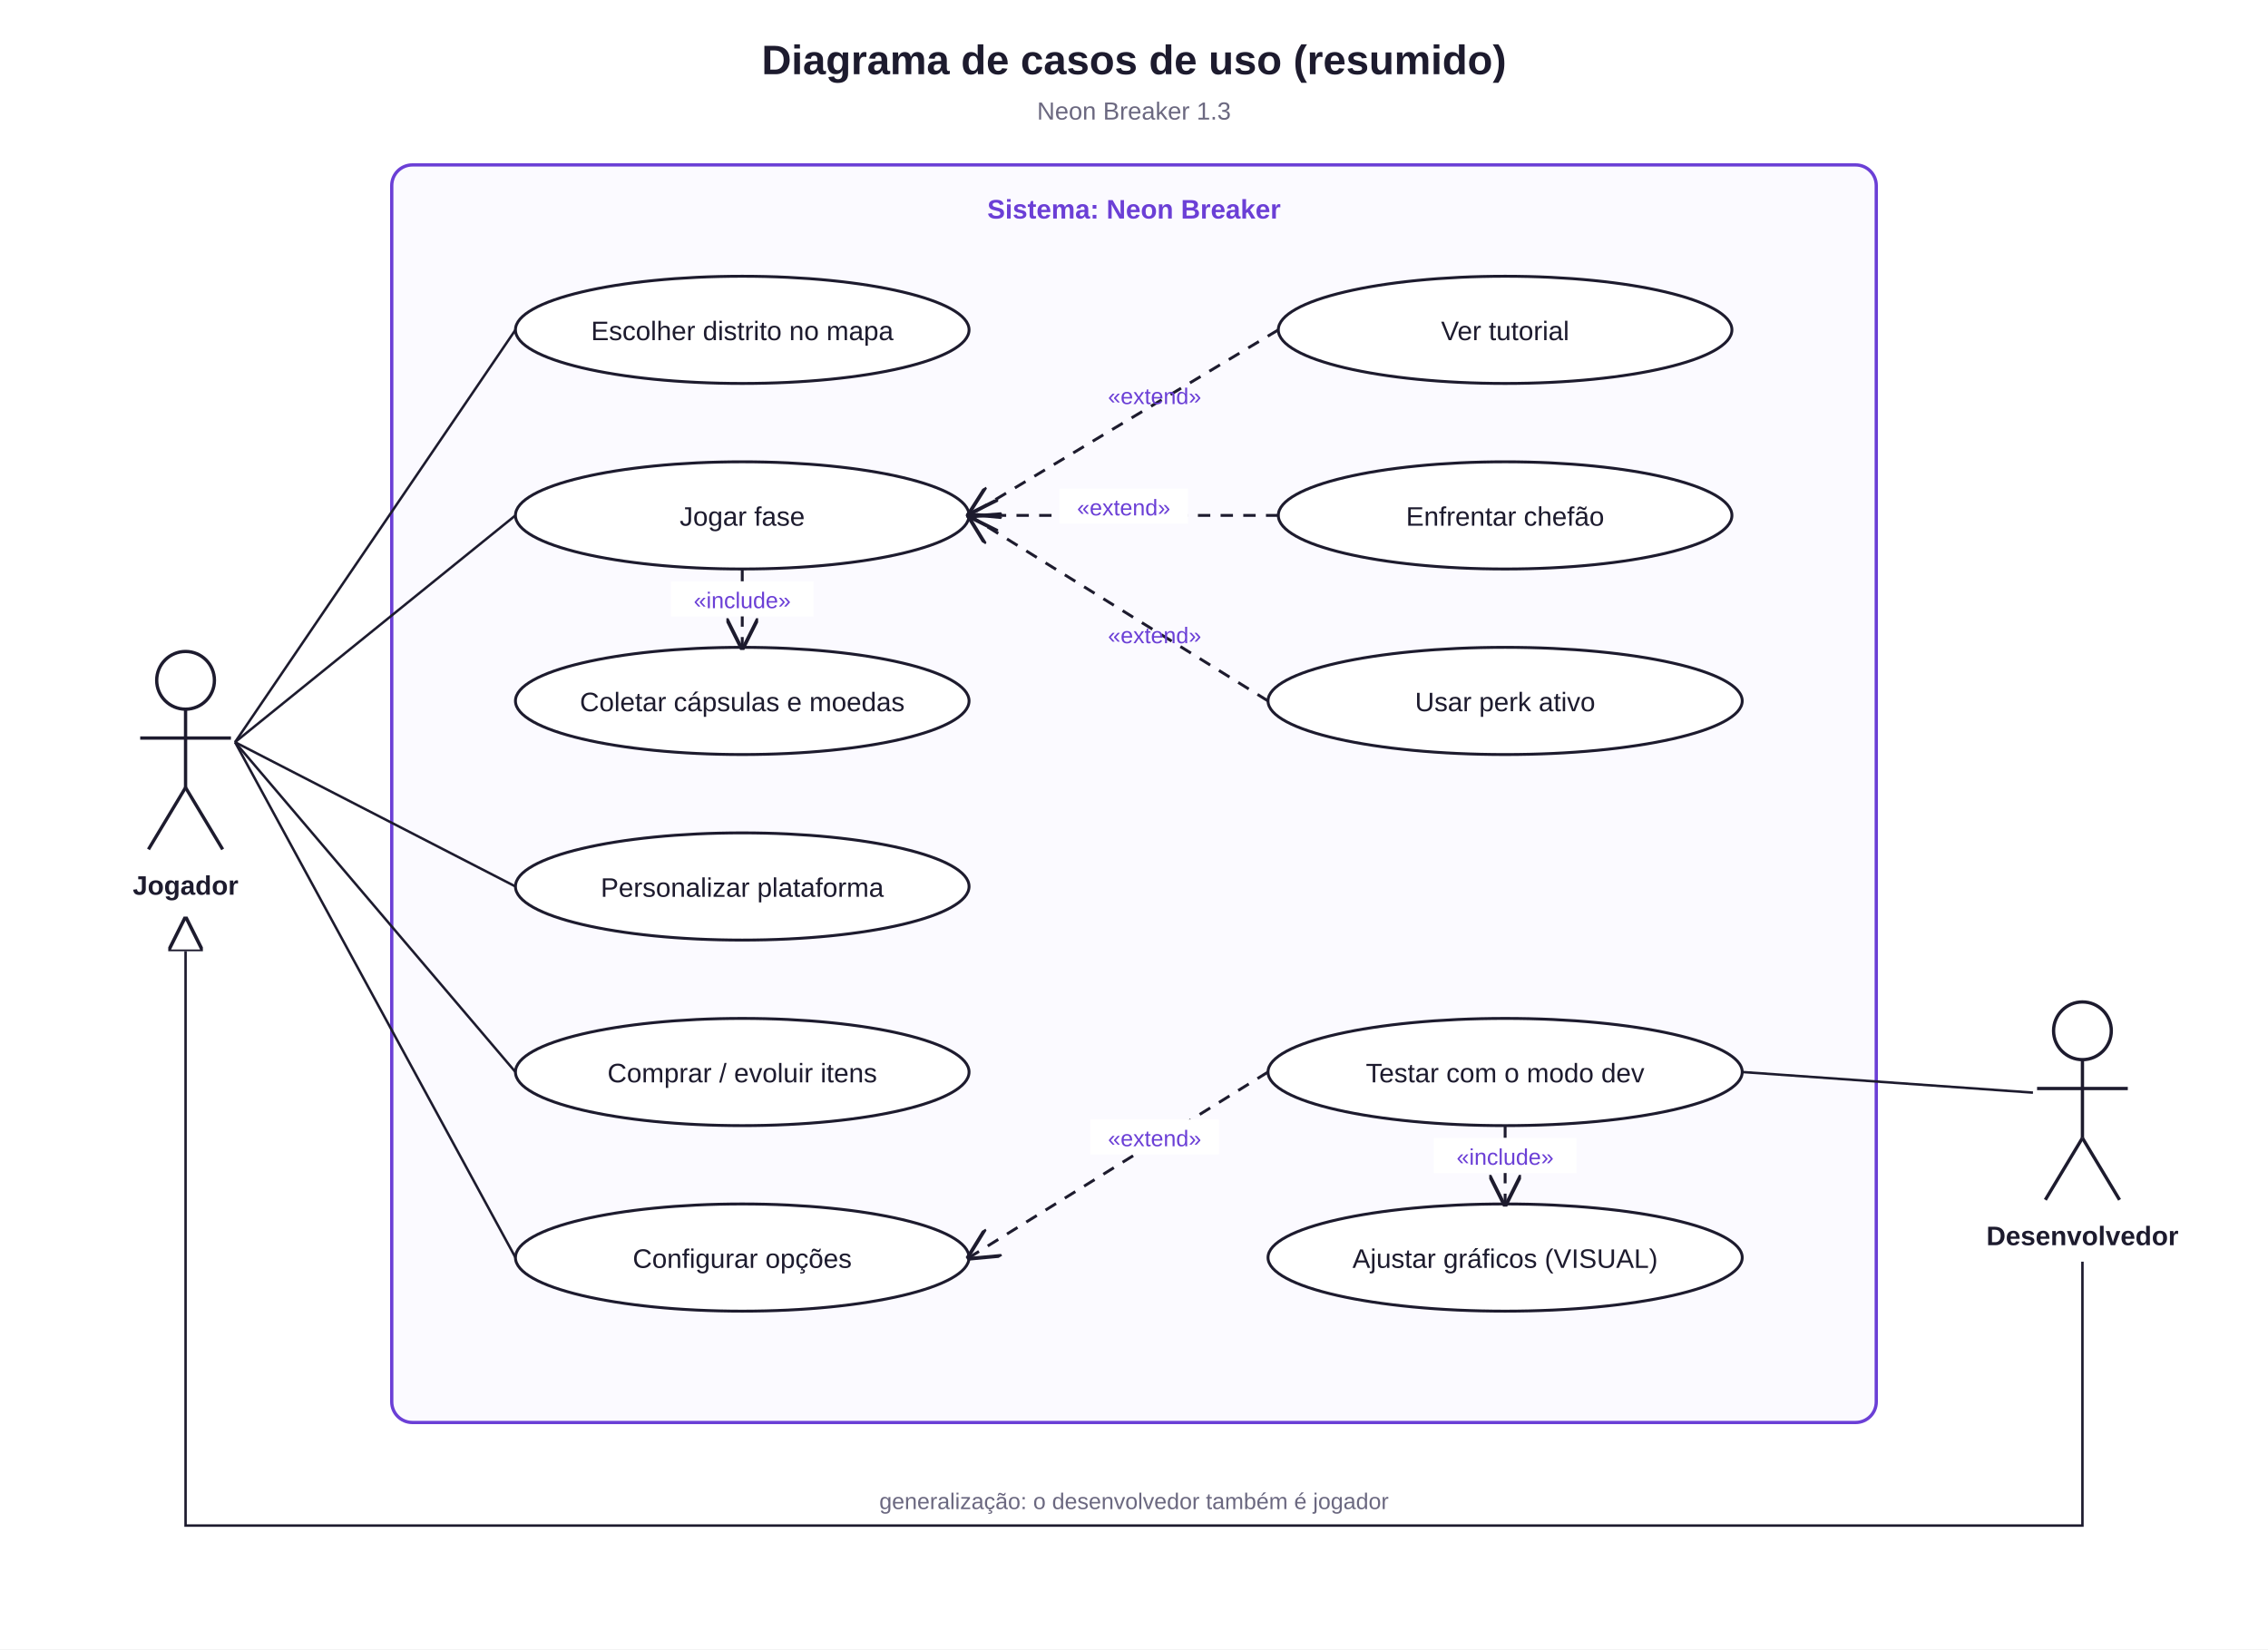
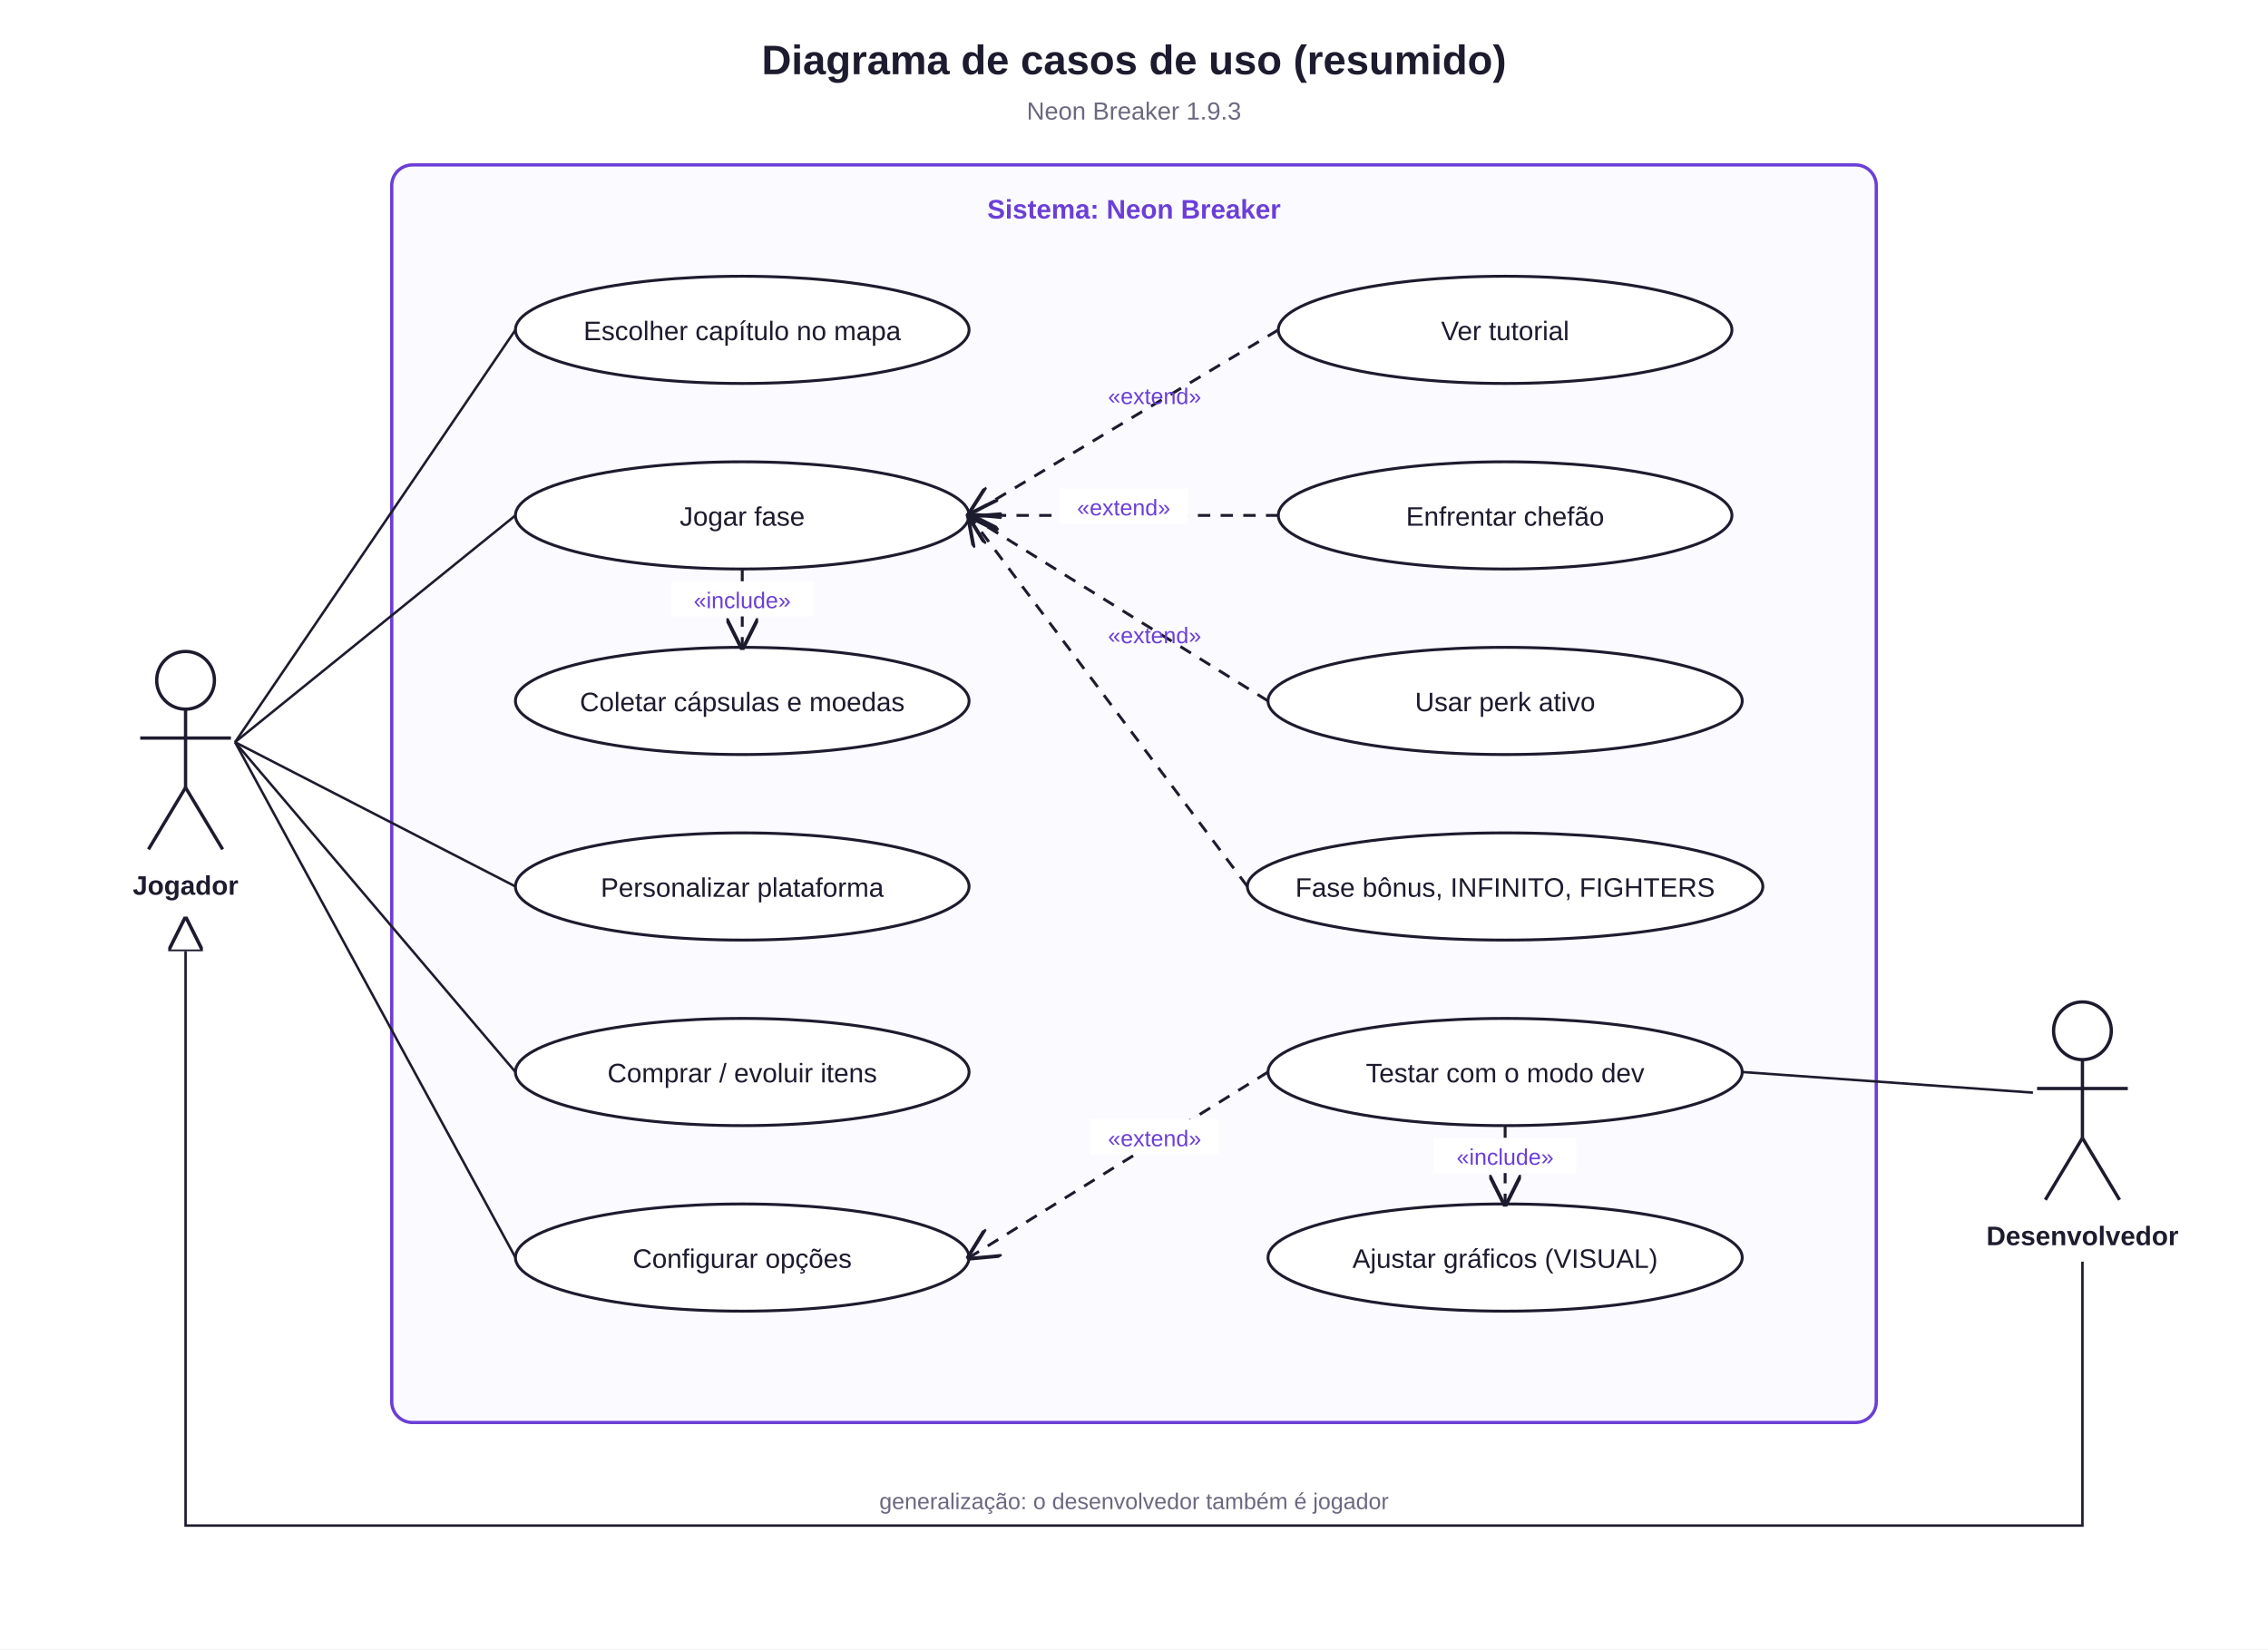
<svg xmlns="http://www.w3.org/2000/svg" width="1100" height="800" viewBox="0 0 1100 800">
  <defs>
    <marker id="tri" viewBox="0 0 12 12" refX="11" refY="6" markerWidth="14" markerHeight="14" orient="auto-start-reverse">
      <path d="M0,0 L12,6 L0,12 Z" fill="#fff" stroke="#1d1b2e" stroke-width="1.2" />
    </marker>
    <marker id="open" viewBox="0 0 12 12" refX="11" refY="6" markerWidth="11" markerHeight="11" orient="auto-start-reverse">
      <path d="M0,0 L12,6 L0,12" fill="none" stroke="#1d1b2e" stroke-width="1.4" />
    </marker>
    <marker id="dia" viewBox="0 0 16 10" refX="1" refY="5" markerWidth="18" markerHeight="12" orient="auto-start-reverse">
      <path d="M0,5 L8,0 L16,5 L8,10 Z" fill="#1d1b2e" />
    </marker>
  </defs>
  <rect width="100%" height="100%" fill="#ffffff" />
  <text x="550" y="36" font-family="Segoe UI, Arial, sans-serif" font-size="20" font-weight="700" fill="#1d1b2e" text-anchor="middle">Diagrama de casos de uso (resumido)</text>
-   <text x="550" y="58" font-family="Segoe UI, Arial, sans-serif" font-size="12" font-weight="400" fill="#6b6880" text-anchor="middle">Neon Breaker 1.3</text>
+   <text x="550" y="58" font-family="Segoe UI, Arial, sans-serif" font-size="12" font-weight="400" fill="#6b6880" text-anchor="middle">Neon Breaker 1.9.3</text>
  <rect x="190" y="80" width="720" height="610" rx="10" fill="#fbfaff" stroke="#6b3fd6" stroke-width="1.6" />
  <text x="550" y="106" font-family="Segoe UI, Arial, sans-serif" font-size="13" font-weight="700" fill="#6b3fd6" text-anchor="middle">Sistema: Neon Breaker</text>
  <ellipse cx="360" cy="160" rx="110" ry="26" fill="#fff" stroke="#1d1b2e" stroke-width="1.4" />
-   <text x="360" y="165" font-family="Segoe UI, Arial, sans-serif" font-size="13" font-weight="400" fill="#1d1b2e" text-anchor="middle">Escolher distrito no mapa</text>
+   <text x="360" y="165" font-family="Segoe UI, Arial, sans-serif" font-size="13" font-weight="400" fill="#1d1b2e" text-anchor="middle">Escolher capítulo no mapa</text>
  <ellipse cx="360" cy="250" rx="110" ry="26" fill="#fff" stroke="#1d1b2e" stroke-width="1.4" />
  <text x="360" y="255" font-family="Segoe UI, Arial, sans-serif" font-size="13" font-weight="400" fill="#1d1b2e" text-anchor="middle">Jogar fase</text>
  <ellipse cx="360" cy="340" rx="110" ry="26" fill="#fff" stroke="#1d1b2e" stroke-width="1.4" />
  <text x="360" y="345" font-family="Segoe UI, Arial, sans-serif" font-size="13" font-weight="400" fill="#1d1b2e" text-anchor="middle">Coletar cápsulas e moedas</text>
  <ellipse cx="360" cy="430" rx="110" ry="26" fill="#fff" stroke="#1d1b2e" stroke-width="1.4" />
  <text x="360" y="435" font-family="Segoe UI, Arial, sans-serif" font-size="13" font-weight="400" fill="#1d1b2e" text-anchor="middle">Personalizar plataforma</text>
  <ellipse cx="360" cy="520" rx="110" ry="26" fill="#fff" stroke="#1d1b2e" stroke-width="1.4" />
  <text x="360" y="525" font-family="Segoe UI, Arial, sans-serif" font-size="13" font-weight="400" fill="#1d1b2e" text-anchor="middle">Comprar / evoluir itens</text>
  <ellipse cx="360" cy="610" rx="110" ry="26" fill="#fff" stroke="#1d1b2e" stroke-width="1.4" />
  <text x="360" y="615" font-family="Segoe UI, Arial, sans-serif" font-size="13" font-weight="400" fill="#1d1b2e" text-anchor="middle">Configurar opções</text>
  <ellipse cx="730" cy="160" rx="110" ry="26" fill="#fff" stroke="#1d1b2e" stroke-width="1.4" />
  <text x="730" y="165" font-family="Segoe UI, Arial, sans-serif" font-size="13" font-weight="400" fill="#1d1b2e" text-anchor="middle">Ver tutorial</text>
  <ellipse cx="730" cy="250" rx="110" ry="26" fill="#fff" stroke="#1d1b2e" stroke-width="1.4" />
  <text x="730" y="255" font-family="Segoe UI, Arial, sans-serif" font-size="13" font-weight="400" fill="#1d1b2e" text-anchor="middle">Enfrentar chefão</text>
  <ellipse cx="730" cy="340" rx="115" ry="26" fill="#fff" stroke="#1d1b2e" stroke-width="1.4" />
  <text x="730" y="345" font-family="Segoe UI, Arial, sans-serif" font-size="13" font-weight="400" fill="#1d1b2e" text-anchor="middle">Usar perk ativo</text>
+   <ellipse cx="730" cy="430" rx="125" ry="26" fill="#fff" stroke="#1d1b2e" stroke-width="1.4" />
+   <text x="730" y="435" font-family="Segoe UI, Arial, sans-serif" font-size="13" font-weight="400" fill="#1d1b2e" text-anchor="middle">Fase bônus, INFINITO, FIGHTERS</text>
  <ellipse cx="730" cy="520" rx="115" ry="26" fill="#fff" stroke="#1d1b2e" stroke-width="1.4" />
  <text x="730" y="525" font-family="Segoe UI, Arial, sans-serif" font-size="13" font-weight="400" fill="#1d1b2e" text-anchor="middle">Testar com o modo dev</text>
  <ellipse cx="730" cy="610" rx="115" ry="26" fill="#fff" stroke="#1d1b2e" stroke-width="1.4" />
  <text x="730" y="615" font-family="Segoe UI, Arial, sans-serif" font-size="13" font-weight="400" fill="#1d1b2e" text-anchor="middle">Ajustar gráficos (VISUAL)</text>
  <circle cx="90" cy="330" r="14" fill="#fff" stroke="#1d1b2e" stroke-width="1.6" />
  <line x1="90" y1="344" x2="90" y2="382" stroke="#1d1b2e" stroke-width="1.6" />
  <line x1="68" y1="358" x2="112" y2="358" stroke="#1d1b2e" stroke-width="1.6" />
  <line x1="90" y1="382" x2="72" y2="412" stroke="#1d1b2e" stroke-width="1.6" />
  <line x1="90" y1="382" x2="108" y2="412" stroke="#1d1b2e" stroke-width="1.6" />
  <text x="90" y="434" font-family="Segoe UI, Arial, sans-serif" font-size="13" font-weight="700" fill="#1d1b2e" text-anchor="middle">Jogador</text>
  <circle cx="1010" cy="500" r="14" fill="#fff" stroke="#1d1b2e" stroke-width="1.6" />
  <line x1="1010" y1="514" x2="1010" y2="552" stroke="#1d1b2e" stroke-width="1.6" />
  <line x1="988" y1="528" x2="1032" y2="528" stroke="#1d1b2e" stroke-width="1.6" />
  <line x1="1010" y1="552" x2="992" y2="582" stroke="#1d1b2e" stroke-width="1.6" />
  <line x1="1010" y1="552" x2="1028" y2="582" stroke="#1d1b2e" stroke-width="1.6" />
  <text x="1010" y="604" font-family="Segoe UI, Arial, sans-serif" font-size="13" font-weight="700" fill="#1d1b2e" text-anchor="middle">Desenvolvedor</text>
  <line x1="114" y1="360" x2="250" y2="160" stroke="#1d1b2e" stroke-width="1.2" />
  <line x1="114" y1="360" x2="250" y2="250" stroke="#1d1b2e" stroke-width="1.2" />
  <line x1="114" y1="360" x2="250" y2="430" stroke="#1d1b2e" stroke-width="1.2" />
  <line x1="114" y1="360" x2="250" y2="520" stroke="#1d1b2e" stroke-width="1.2" />
  <line x1="114" y1="360" x2="250" y2="610" stroke="#1d1b2e" stroke-width="1.2" />
  <line x1="986" y1="530" x2="845" y2="520" stroke="#1d1b2e" stroke-width="1.2" />
  <path d="M1010,612 L1010,740 L90,740 L90,446" fill="none" stroke="#1d1b2e" stroke-width="1.2" marker-end="url(#tri)" />
  <text x="550" y="732" font-family="Segoe UI, Arial, sans-serif" font-size="11" font-weight="400" fill="#6b6880" text-anchor="middle">generalização: o desenvolvedor também é jogador</text>
  <path d="M360,276 L360,314" fill="none" stroke="#1d1b2e" stroke-width="1.4" stroke-dasharray="6 5" marker-end="url(#open)" />
  <rect x="325.4" y="282" width="69.2" height="17" fill="#fff" />
  <text x="360" y="295" font-family="Segoe UI, Arial, sans-serif" font-size="11" font-weight="400" fill="#6b3fd6" text-anchor="middle">«include»</text>
  <path d="M620,160 L470,250" fill="none" stroke="#1d1b2e" stroke-width="1.4" stroke-dasharray="6 5" marker-end="url(#open)" />
  <path d="M620,250 L470,250" fill="none" stroke="#1d1b2e" stroke-width="1.4" stroke-dasharray="6 5" marker-end="url(#open)" />
  <rect x="513.8" y="237" width="62.4" height="17" fill="#fff" />
  <text x="545" y="250" font-family="Segoe UI, Arial, sans-serif" font-size="11" font-weight="400" fill="#6b3fd6" text-anchor="middle">«extend»</text>
  <path d="M615,340 L470,250" fill="none" stroke="#1d1b2e" stroke-width="1.4" stroke-dasharray="6 5" marker-end="url(#open)" />
+   <path d="M605,430 L470,250" fill="none" stroke="#1d1b2e" stroke-width="1.4" stroke-dasharray="6 5" marker-end="url(#open)" />
  <text x="560" y="196" font-family="Segoe UI, Arial, sans-serif" font-size="11" font-weight="400" fill="#6b3fd6" text-anchor="middle">«extend»</text>
  <text x="560" y="312" font-family="Segoe UI, Arial, sans-serif" font-size="11" font-weight="400" fill="#6b3fd6" text-anchor="middle">«extend»</text>
  <path d="M730,546 L730,584" fill="none" stroke="#1d1b2e" stroke-width="1.4" stroke-dasharray="6 5" marker-end="url(#open)" />
  <rect x="695.4" y="552" width="69.2" height="17" fill="#fff" />
  <text x="730" y="565" font-family="Segoe UI, Arial, sans-serif" font-size="11" font-weight="400" fill="#6b3fd6" text-anchor="middle">«include»</text>
  <path d="M615,520 L470,610" fill="none" stroke="#1d1b2e" stroke-width="1.4" stroke-dasharray="6 5" marker-end="url(#open)" />
  <rect x="528.8" y="543" width="62.4" height="17" fill="#fff" />
  <text x="560" y="556" font-family="Segoe UI, Arial, sans-serif" font-size="11" font-weight="400" fill="#6b3fd6" text-anchor="middle">«extend»</text>
</svg>
